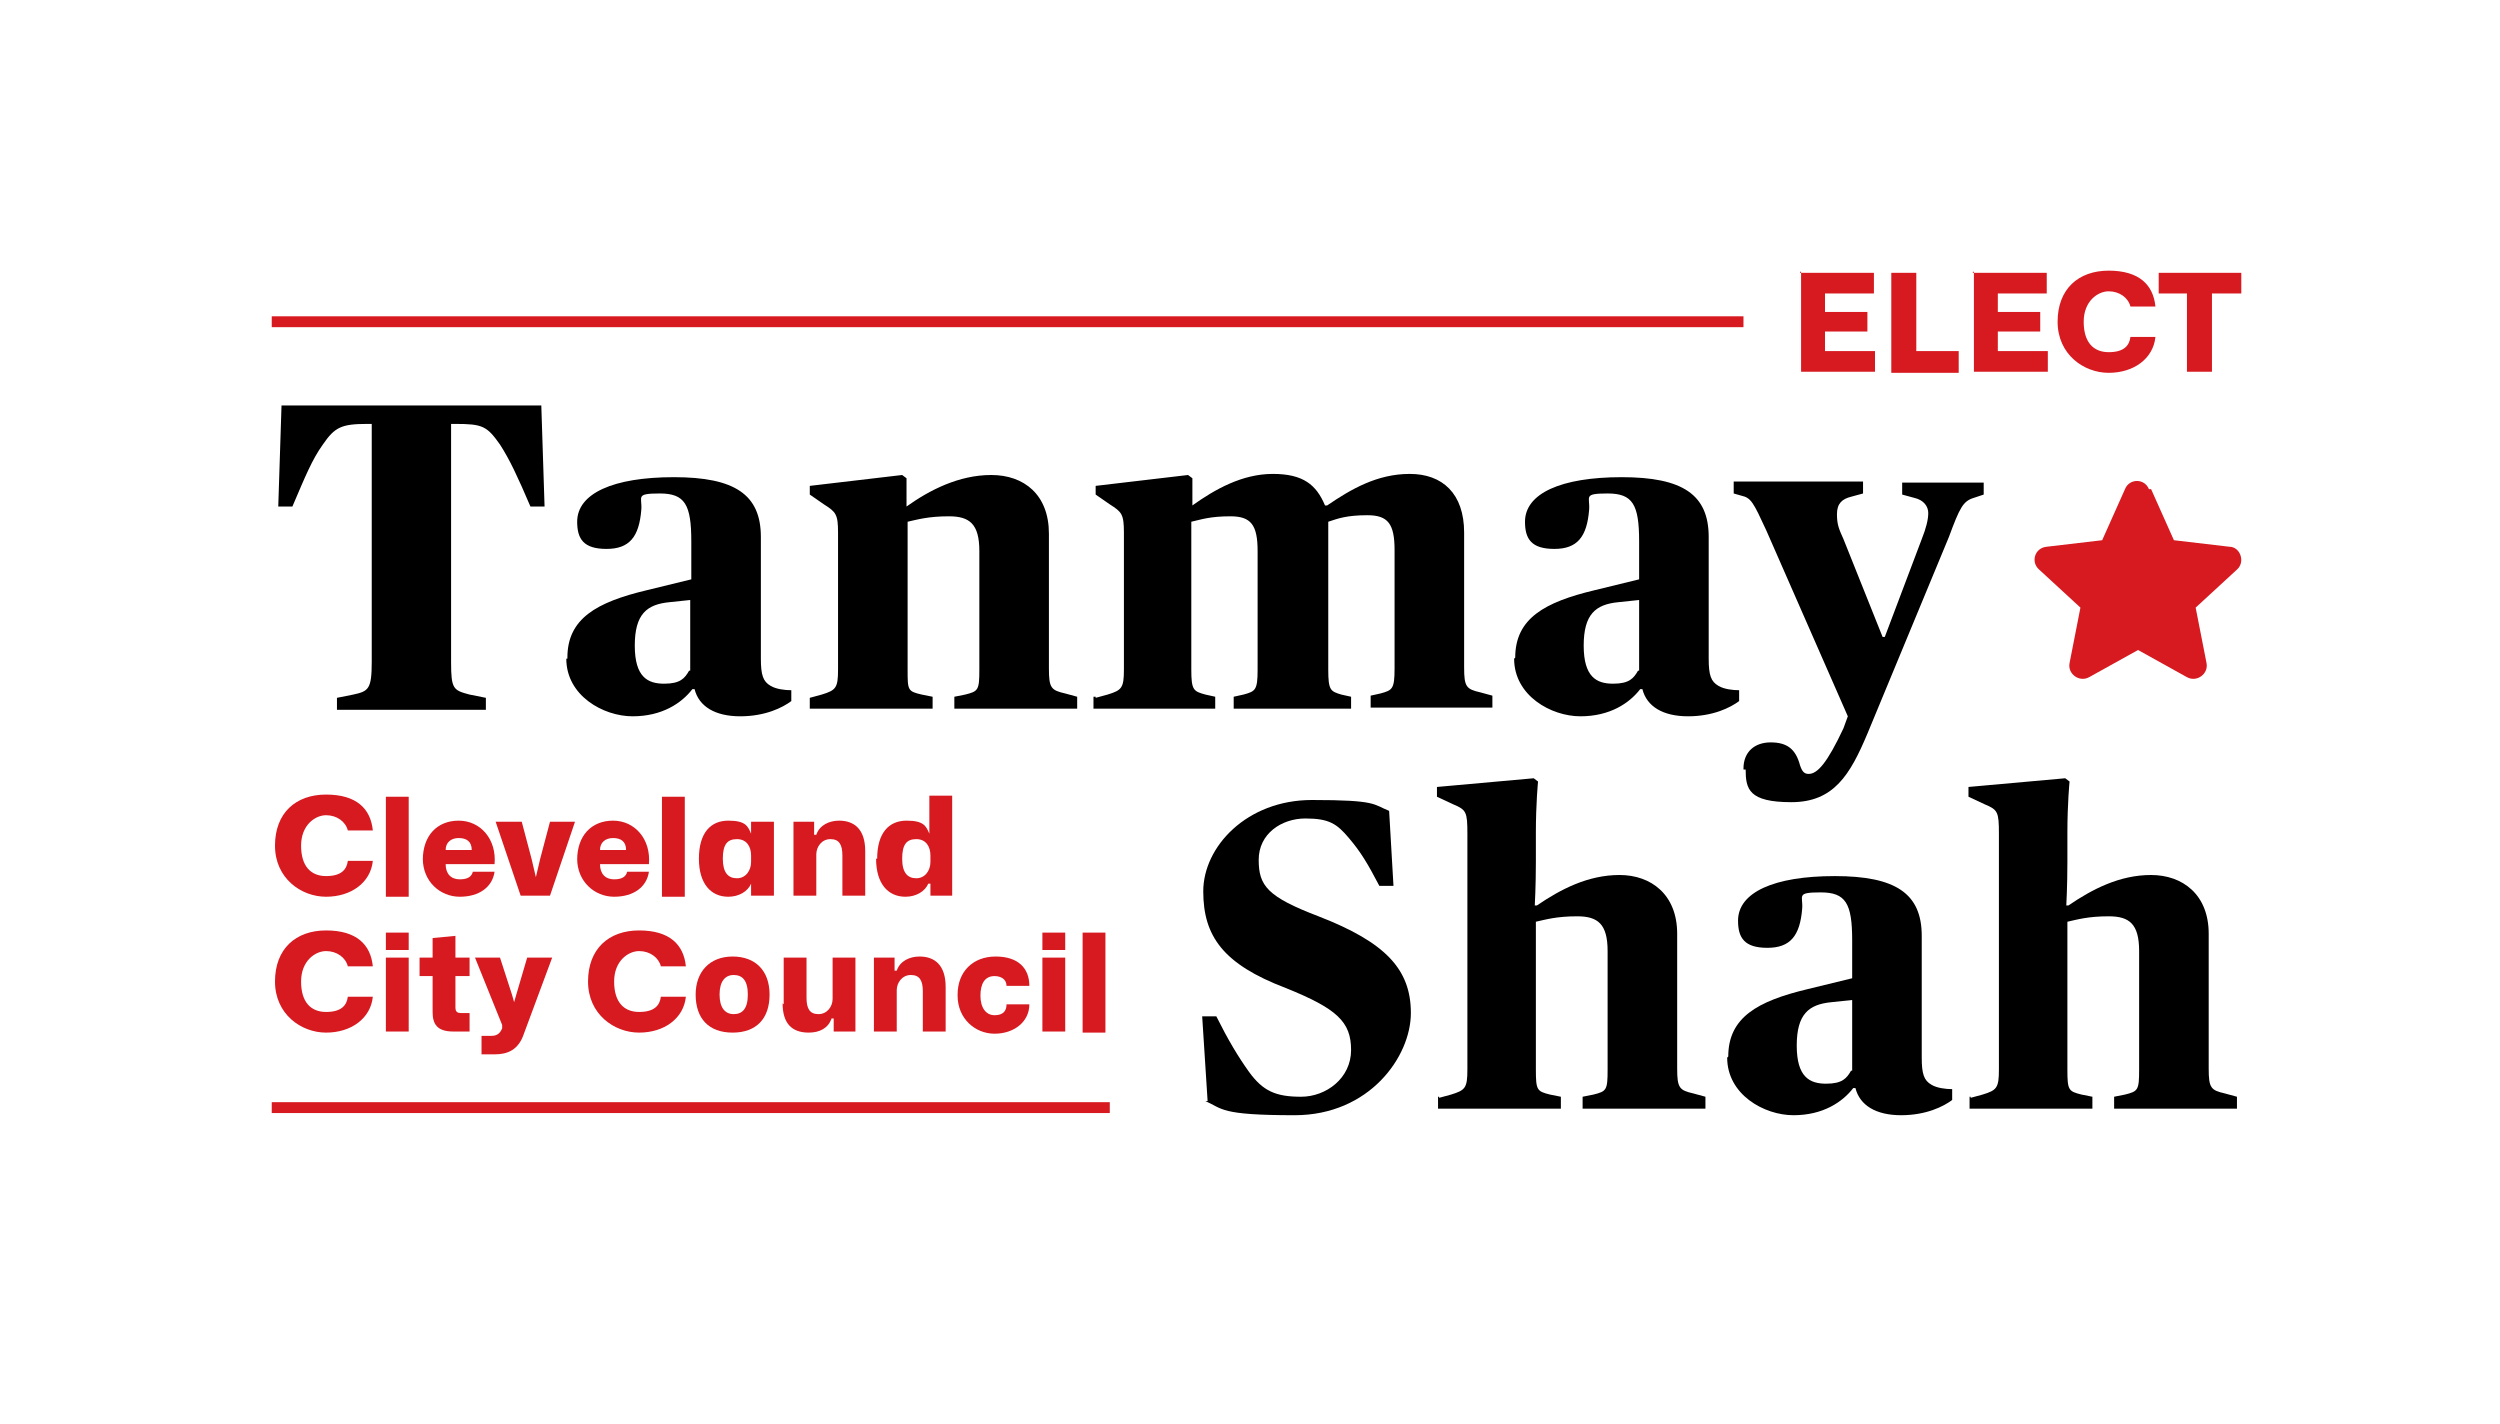
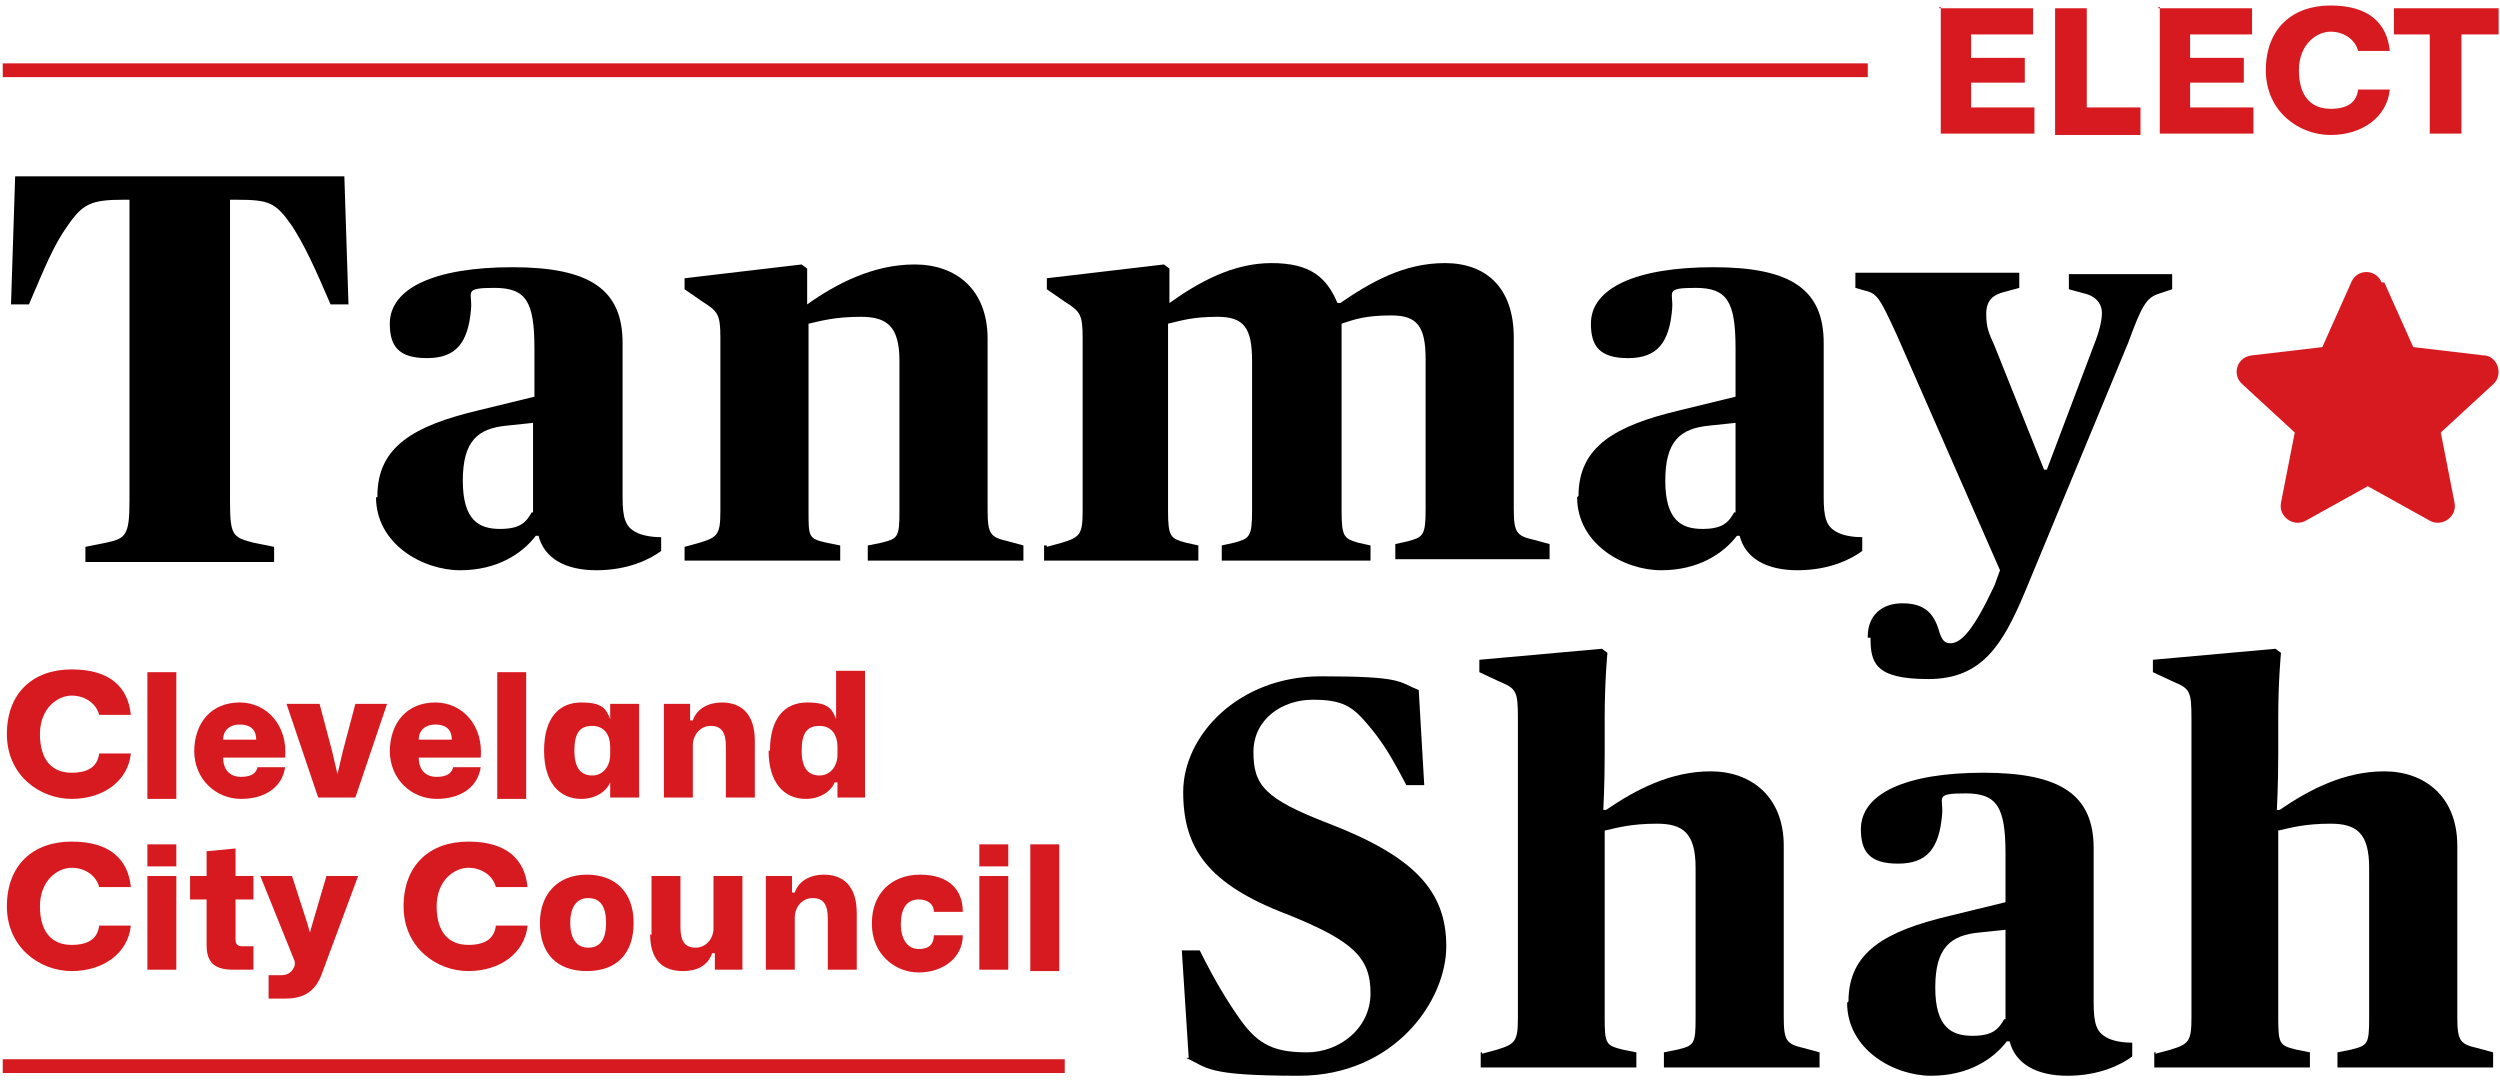
- <svg xmlns="http://www.w3.org/2000/svg" viewBox="0 0 230 131">
-   <path d="m25 29.1h135.4v1h-135.4z" fill="#d71920" />
-   <path d="m31 64.2 1.5-.3c1.4-.3 1.7-.5 1.7-3v-21.9h-.4c-2.4 0-3 .3-4.1 1.9-1 1.4-1.6 2.9-2.8 5.7h-1.3l.3-9.3h23.9l.3 9.3h-1.3c-1.2-2.8-1.9-4.3-2.8-5.7-1.2-1.7-1.6-1.9-4.1-1.9h-.4v21.9c0 2.5.2 2.6 1.7 3l1.5.3v1.1h-13.7z" />
-   <path d="m52.2 60.5c0-3.6 2.7-5.1 7.3-6.2l4.1-1v-3.5c0-3.4-.6-4.4-2.9-4.4s-1.6.3-1.7 1.5c-.2 2.5-1.1 3.6-3.2 3.6s-2.7-.9-2.7-2.5c0-2.6 3.3-4.1 8.9-4.1s8 1.6 8 5.5v11.2c0 1.5.2 2.1.9 2.5.5.3 1.3.4 1.9.4v1c-.8.6-2.4 1.4-4.7 1.4s-3.8-.9-4.2-2.5h-.2c-1 1.3-2.8 2.5-5.5 2.5s-6.1-1.9-6.1-5.3h.1zm11.3 1.2v-6.5l-1.9.2c-2.1.2-3.2 1.1-3.2 4s1.2 3.5 2.7 3.5 1.9-.5 2.3-1.2z" />
-   <path d="m74.5 64.2 1.1-.3c1.3-.4 1.5-.6 1.5-2.3v-12.6c0-1.7-.2-1.9-1.3-2.6l-1.3-.9v-.8l8.5-1 .4.3v2.6c2.1-1.5 4.8-2.9 7.8-2.9s5.3 1.8 5.3 5.4v12.4c0 1.8.2 2 1.5 2.3l1.1.3v1.1h-11.3v-1.1l1-.2c1.2-.3 1.3-.4 1.3-2.3v-10.9c0-2.5-.9-3.2-2.8-3.2s-2.9.3-3.8.5v13.6c0 1.9 0 2 1.3 2.3l1 .2v1.1h-11.3v-1.1z" />
-   <path d="m100.8 64.2 1.1-.3c1.3-.4 1.5-.6 1.5-2.3v-12.6c0-1.7-.2-1.9-1.3-2.6l-1.3-.9v-.8l8.5-1 .4.3v2.5c2.1-1.5 4.6-2.9 7.4-2.9s4 1 4.8 2.9h.2c2.2-1.5 4.6-2.9 7.6-2.9s5 1.8 5 5.4v12.4c0 1.8.2 2 1.5 2.3l1.1.3v1.1h-11.2v-1.1l.9-.2c1.1-.3 1.3-.4 1.3-2.3v-10.9c0-2.4-.6-3.2-2.5-3.2s-2.7.3-3.6.6v13.6c0 1.9.2 2 1.2 2.3l.9.2v1.1h-10.8v-1.1l.9-.2c1.1-.3 1.3-.4 1.3-2.3v-10.9c0-2.4-.6-3.2-2.5-3.2s-2.7.3-3.6.5v13.6c0 1.9.2 2 1.3 2.3l.9.2v1.1h-11.2v-1.1h.2z" />
-   <path d="m139.4 60.5c0-3.6 2.7-5.1 7.3-6.2l4.1-1v-3.5c0-3.4-.6-4.4-2.9-4.4s-1.6.3-1.7 1.5c-.2 2.5-1.1 3.6-3.2 3.6s-2.7-.9-2.7-2.5c0-2.6 3.3-4.1 8.9-4.1s8 1.6 8 5.5v11.2c0 1.5.2 2.1.9 2.5.5.3 1.3.4 1.9.4v1c-.8.6-2.4 1.4-4.7 1.4s-3.8-.9-4.2-2.5h-.2c-1 1.3-2.8 2.5-5.5 2.5s-6.1-1.9-6.1-5.3zm11.4 1.2v-6.5l-1.9.2c-2.1.2-3.2 1.1-3.2 4s1.2 3.5 2.7 3.5 1.9-.5 2.3-1.2z" />
-   <path d="m160.4 70.7c0-1.5 1-2.4 2.5-2.4s2.3.6 2.7 2.1c.2.6.4.8.8.8.8 0 1.7-1 3.2-4.2l.4-1.1-7.5-17.1c-1.2-2.6-1.4-3-2.3-3.2l-.7-.2v-1.1h11.9v1.1l-1.1.3c-.8.2-1.3.6-1.3 1.6s.2 1.4.6 2.3l3.6 9h.2l3.4-9c.4-1 .6-1.8.6-2.4s-.4-1.2-1.3-1.4l-1.1-.3v-1.1h7.5v1.1l-.9.3c-1 .3-1.3.9-2.3 3.6l-7.5 18.1c-1.6 3.8-3.1 6.3-7 6.3s-4.2-1.2-4.2-3h-.2z" />
-   <path d="m111.1 101.3-.5-7.8h1.3c1.1 2.2 2 3.7 3 5.1 1.3 1.8 2.5 2.3 4.8 2.3s4.6-1.7 4.6-4.3-1.3-3.8-6-5.7c-5.8-2.2-7.6-4.8-7.6-8.9s4-8.4 10-8.4 5.6.4 7.1 1l.4 6.9h-1.3c-1.1-2.1-1.7-3.1-2.8-4.4s-1.8-1.8-4-1.8-4.3 1.4-4.3 3.8.8 3.4 5.5 5.2c6.2 2.4 8.5 4.9 8.5 8.9s-3.8 9.4-10.7 9.4-6.6-.6-8.2-1.3z" />
-   <path d="m132.4 101 1.1-.3c1.3-.4 1.5-.6 1.5-2.3v-21.7c0-2-.1-2.2-1.3-2.7l-1.5-.7v-.9l8.9-.8.4.3s-.2 2-.2 4.7v2.7c0 2.2-.1 4-.1 4h.2c2.2-1.5 4.7-2.8 7.6-2.8s5.3 1.8 5.3 5.4v12.4c0 1.8.2 2 1.5 2.3l1.1.3v1.1h-11.3v-1.1l1-.2c1.2-.3 1.3-.4 1.3-2.3v-10.9c0-2.5-.9-3.2-2.8-3.2s-2.9.3-3.8.5v13.6c0 1.9.1 2 1.3 2.3l1 .2v1.1h-11.3v-1.1h.1z" />
-   <path d="m159 97.2c0-3.6 2.7-5.1 7.3-6.2l4.1-1v-3.5c0-3.4-.6-4.4-2.9-4.4s-1.6.3-1.7 1.5c-.2 2.5-1.1 3.6-3.2 3.6s-2.7-.9-2.7-2.5c0-2.6 3.3-4.1 8.9-4.1s8 1.6 8 5.5v11.2c0 1.5.2 2.1.9 2.5.5.3 1.3.4 1.9.4v1c-.8.6-2.4 1.4-4.7 1.4s-3.8-.9-4.2-2.5h-.2c-1 1.3-2.8 2.5-5.5 2.5s-6.1-1.9-6.1-5.3zm11.4 1.3v-6.5l-1.9.2c-2.1.2-3.2 1.1-3.2 4s1.2 3.5 2.7 3.5 1.9-.5 2.3-1.2z" />
-   <path d="m181.3 101 1.1-.3c1.3-.4 1.5-.6 1.5-2.3v-21.7c0-2-.1-2.2-1.3-2.7l-1.5-.7v-.9l8.9-.8.4.3s-.2 2-.2 4.7v2.7c0 2.2-.1 4-.1 4h.2c2.2-1.5 4.7-2.8 7.6-2.8s5.3 1.8 5.3 5.4v12.4c0 1.8.2 2 1.5 2.3l1.1.3v1.1h-11.3v-1.1l1-.2c1.2-.3 1.3-.4 1.3-2.3v-10.9c0-2.5-.9-3.2-2.8-3.2s-2.9.3-3.8.5v13.6c0 1.9.1 2 1.3 2.3l1 .2v1.1h-11.3v-1.1h.1z" />
+ <svg xmlns="http://www.w3.org/2000/svg" viewBox="0 0 181.5 78.5">
+   <path d="m.2 4.6h135.4v1h-135.4z" fill="#d71920" />
+   <path d="m6.2 39.7 1.5-.3c1.4-.3 1.7-.5 1.7-3v-21.9h-.4c-2.4 0-3 .3-4.1 1.9-1 1.4-1.6 2.9-2.8 5.7h-1.3l.3-9.3h23.9l.3 9.3h-1.3c-1.2-2.8-1.9-4.3-2.8-5.7-1.2-1.7-1.6-1.9-4.1-1.9h-.4v21.9c0 2.5.2 2.6 1.7 3l1.5.3v1.1h-13.7z" />
+   <path d="m27.4 36c0-3.6 2.7-5.1 7.3-6.2l4.1-1v-3.5c0-3.4-.6-4.4-2.9-4.4s-1.6.3-1.7 1.5c-.2 2.5-1.1 3.6-3.2 3.6s-2.7-.9-2.7-2.5c0-2.6 3.3-4.1 8.9-4.1s8 1.6 8 5.5v11.2c0 1.5.2 2.1.9 2.5.5.3 1.3.4 1.9.4v1c-.8.6-2.4 1.4-4.7 1.4s-3.8-.9-4.2-2.5h-.2c-1 1.3-2.8 2.5-5.5 2.5s-6.1-1.9-6.1-5.3h.1zm11.3 1.2v-6.5l-1.9.2c-2.1.2-3.2 1.1-3.2 4s1.2 3.5 2.7 3.5 1.9-.5 2.3-1.2z" />
+   <path d="m49.7 39.7 1.1-.3c1.3-.4 1.5-.6 1.5-2.3v-12.6c0-1.7-.2-1.9-1.3-2.6l-1.3-.9v-.8l8.5-1 .4.3v2.6c2.1-1.5 4.8-2.9 7.8-2.9s5.3 1.8 5.3 5.4v12.4c0 1.8.2 2 1.5 2.3l1.1.3v1.1h-11.3v-1.1l1-.2c1.2-.3 1.3-.4 1.3-2.3v-10.9c0-2.5-.9-3.2-2.8-3.2s-2.9.3-3.8.5v13.6c0 1.9 0 2 1.3 2.3l1 .2v1.1h-11.3v-1.1z" />
+   <path d="m76 39.7 1.1-.3c1.3-.4 1.5-.6 1.5-2.3v-12.6c0-1.7-.2-1.9-1.3-2.6l-1.3-.9v-.8l8.5-1 .4.3v2.5c2.1-1.5 4.6-2.9 7.4-2.9s4 1 4.8 2.9h.2c2.2-1.5 4.6-2.9 7.6-2.9s5 1.8 5 5.4v12.4c0 1.8.2 2 1.5 2.3l1.1.3v1.1h-11.2v-1.1l.9-.2c1.1-.3 1.3-.4 1.3-2.3v-10.9c0-2.4-.6-3.2-2.5-3.2s-2.7.3-3.6.6v13.6c0 1.9.2 2 1.2 2.3l.9.2v1.1h-10.8v-1.1l.9-.2c1.1-.3 1.3-.4 1.3-2.3v-10.9c0-2.4-.6-3.2-2.5-3.2s-2.7.3-3.6.5v13.6c0 1.9.2 2 1.3 2.3l.9.2v1.1h-11.2v-1.1h.2z" />
+   <path d="m114.6 36c0-3.6 2.7-5.1 7.3-6.2l4.1-1v-3.5c0-3.4-.6-4.4-2.9-4.4s-1.6.3-1.7 1.5c-.2 2.5-1.1 3.6-3.2 3.6s-2.7-.9-2.7-2.5c0-2.6 3.3-4.1 8.9-4.1s8 1.6 8 5.5v11.2c0 1.5.2 2.1.9 2.5.5.3 1.3.4 1.9.4v1c-.8.6-2.4 1.4-4.7 1.4s-3.8-.9-4.2-2.5h-.2c-1 1.3-2.8 2.5-5.5 2.5s-6.1-1.9-6.1-5.3zm11.4 1.2v-6.5l-1.9.2c-2.1.2-3.2 1.1-3.2 4s1.2 3.5 2.7 3.5 1.9-.5 2.3-1.2z" />
+   <path d="m135.6 46.2c0-1.5 1-2.4 2.5-2.4s2.3.6 2.7 2.1c.2.6.4.8.8.8.8 0 1.7-1 3.2-4.2l.4-1.1-7.5-17.1c-1.2-2.6-1.4-3-2.3-3.2l-.7-.2v-1.1h11.9v1.1l-1.1.3c-.8.2-1.3.6-1.3 1.6s.2 1.4.6 2.3l3.6 9h.2l3.4-9c.4-1 .6-1.8.6-2.4s-.4-1.2-1.3-1.4l-1.1-.3v-1.1h7.5v1.1l-.9.3c-1 .3-1.3.9-2.3 3.6l-7.5 18.1c-1.6 3.8-3.1 6.3-7 6.3s-4.2-1.2-4.2-3h-.2z" />
+   <path d="m86.3 76.8-.5-7.8h1.3c1.1 2.2 2 3.7 3 5.1 1.3 1.8 2.5 2.3 4.8 2.3s4.6-1.7 4.6-4.3-1.3-3.8-6-5.7c-5.8-2.2-7.6-4.8-7.6-8.9s4-8.4 10-8.4 5.6.4 7.1 1l.4 6.9h-1.3c-1.1-2.1-1.7-3.1-2.8-4.4s-1.8-1.8-4-1.8-4.3 1.4-4.3 3.8.8 3.4 5.5 5.2c6.2 2.4 8.5 4.9 8.5 8.9s-3.8 9.4-10.7 9.4-6.6-.6-8.2-1.3z" />
+   <path d="m107.6 76.5 1.1-.3c1.3-.4 1.5-.6 1.5-2.3v-21.7c0-2-.1-2.2-1.3-2.7l-1.5-.7v-.9l8.9-.8.4.3s-.2 2-.2 4.7v2.7c0 2.2-.1 4-.1 4h.2c2.2-1.5 4.7-2.8 7.6-2.8s5.3 1.8 5.3 5.4v12.4c0 1.8.2 2 1.5 2.3l1.1.3v1.1h-11.3v-1.1l1-.2c1.2-.3 1.3-.4 1.3-2.3v-10.9c0-2.5-.9-3.2-2.8-3.2s-2.9.3-3.8.5v13.6c0 1.9.1 2 1.3 2.3l1 .2v1.1h-11.3v-1.1h.1z" />
+   <path d="m134.2 72.7c0-3.6 2.7-5.1 7.3-6.2l4.1-1v-3.5c0-3.4-.6-4.4-2.9-4.4s-1.6.3-1.7 1.5c-.2 2.5-1.1 3.6-3.2 3.6s-2.7-.9-2.7-2.5c0-2.6 3.3-4.1 8.9-4.1s8 1.6 8 5.5v11.2c0 1.5.2 2.1.9 2.5.5.3 1.3.4 1.9.4v1c-.8.6-2.4 1.4-4.7 1.4s-3.8-.9-4.2-2.5h-.2c-1 1.3-2.8 2.5-5.5 2.5s-6.1-1.9-6.1-5.3zm11.4 1.3v-6.5l-1.9.2c-2.1.2-3.2 1.1-3.2 4s1.2 3.5 2.7 3.5 1.9-.5 2.3-1.2z" />
+   <path d="m156.5 76.5 1.1-.3c1.3-.4 1.5-.6 1.5-2.3v-21.7c0-2-.1-2.2-1.3-2.7l-1.5-.7v-.9l8.9-.8.4.3s-.2 2-.2 4.7v2.7c0 2.2-.1 4-.1 4h.2c2.2-1.5 4.7-2.8 7.6-2.8s5.3 1.8 5.3 5.4v12.4c0 1.8.2 2 1.5 2.3l1.1.3v1.1h-11.3v-1.1l1-.2c1.2-.3 1.3-.4 1.3-2.3v-10.9c0-2.5-.9-3.2-2.8-3.2s-2.9.3-3.8.5v13.6c0 1.9.1 2 1.3 2.3l1 .2v1.1h-11.3v-1.1h.1z" />
  <g fill="#d71920">
-     <path d="m197.9 45 2.1 4.7 5.1.6c1 0 1.5 1.4.7 2.1l-3.8 3.5 1 5.1c.2 1-.9 1.8-1.8 1.3l-4.5-2.5-4.5 2.5c-.9.5-2-.3-1.8-1.3l1-5.1-3.8-3.5c-.8-.7-.4-2 .7-2.1l5.1-.6 2.1-4.7c.4-1 1.8-1 2.2 0z" fill-rule="evenodd" />
-     <path d="m25 101.4h77.1v1h-77.1z" />
-     <path d="m25.3 77.8c0-3 1.9-4.7 4.7-4.7s4.1 1.3 4.3 3.3h-2.3c-.2-.8-1-1.4-2-1.4s-2.3.9-2.3 2.8.9 2.8 2.3 2.8 1.9-.6 2-1.4h2.3c-.2 2-2 3.3-4.3 3.3s-4.7-1.7-4.7-4.7z" />
-     <path d="m35.5 73.3h2.1v9.2h-2.1z" />
-     <path d="m38.9 79.1c0-2.2 1.3-3.6 3.3-3.6s3.5 1.7 3.3 4h-4.5c0 .9.5 1.4 1.3 1.4s1.1-.3 1.2-.7h2c-.2 1.4-1.4 2.3-3.2 2.3s-3.4-1.4-3.4-3.5zm2.1-.9h2.4c0-.8-.5-1.1-1.2-1.1s-1.2.4-1.2 1.1z" />
-     <path d="m45.7 75.6h2.3l.9 3.4.4 1.7.4-1.7.9-3.4h2.3l-2.3 6.8h-2.7l-2.3-6.8z" />
-     <path d="m53.1 79.1c0-2.2 1.3-3.6 3.3-3.6s3.5 1.7 3.3 4h-4.5c0 .9.5 1.4 1.3 1.4s1.1-.3 1.2-.7h2c-.2 1.4-1.4 2.3-3.2 2.3s-3.4-1.4-3.4-3.5zm2.1-.9h2.4c0-.8-.5-1.1-1.2-1.1s-1.2.4-1.2 1.1z" />
-     <path d="m60.9 73.3h2.1v9.2h-2.1z" />
-     <path d="m64.3 79c0-2.4 1.1-3.5 2.7-3.5s1.8.5 2.1 1.2v-1.1h2.1v6.8h-2.1v-1.1c-.3.7-1.1 1.2-2.1 1.2-1.6 0-2.7-1.2-2.7-3.5zm4.8.3v-.6c0-.8-.4-1.5-1.3-1.5s-1.3.5-1.3 1.8.5 1.8 1.3 1.8 1.3-.7 1.3-1.5z" />
-     <path d="m72.9 75.6h2v1.2h.2c.3-.9 1.2-1.3 2.1-1.3 1.4 0 2.4.8 2.4 2.8v4.1h-2.1v-3.7c0-1-.3-1.5-1.1-1.5s-1.3.7-1.3 1.4v3.8h-2.1v-6.8z" />
-     <path d="m80.7 79c0-2.4 1.1-3.5 2.7-3.5s1.8.5 2.1 1.2v-3.5h2.1v9.2h-2v-1.1h-.2c-.3.7-1.1 1.2-2.1 1.2-1.6 0-2.7-1.2-2.7-3.5zm4.9.3v-.6c0-.8-.4-1.5-1.3-1.5s-1.3.5-1.3 1.8.5 1.8 1.3 1.8 1.3-.7 1.3-1.5z" />
-     <path d="m25.3 90.3c0-3 1.9-4.7 4.7-4.7s4.1 1.3 4.3 3.3h-2.3c-.2-.8-1-1.4-2-1.4s-2.3.9-2.3 2.8.9 2.8 2.3 2.8 1.9-.6 2-1.4h2.3c-.2 2-2 3.3-4.3 3.3s-4.7-1.7-4.7-4.7z" />
-     <path d="m35.5 85.8h2.1v1.6h-2.1zm0 2.3h2.1v6.8h-2.1z" />
-     <path d="m39.8 93.1v-3.3h-1.2v-1.7h1.2v-1.8l2.1-.2v2h1.3v1.7h-1.3v2.9c0 .4.2.5.5.5h.8v1.7h-1.5c-1.5 0-1.9-.7-1.9-1.8z" />
-     <path d="m44.4 95.3h.8c.5 0 .8-.2 1-.7v-.3s-2.5-6.2-2.5-6.2h2.3l1.1 3.4.2.7.2-.7 1-3.4h2.3l-2.6 7c-.5 1.5-1.5 1.9-2.7 1.9h-1.2v-1.7z" />
-     <path d="m54.1 90.3c0-3 1.9-4.7 4.7-4.7s4.1 1.3 4.3 3.3h-2.3c-.2-.8-1-1.4-2-1.4s-2.3.9-2.3 2.8.9 2.8 2.3 2.8 1.9-.6 2-1.4h2.3c-.2 2-2 3.3-4.3 3.3s-4.7-1.7-4.7-4.7z" />
-     <path d="m64 91.5c0-2.1 1.3-3.5 3.4-3.5s3.4 1.3 3.4 3.5-1.2 3.5-3.4 3.5-3.4-1.3-3.4-3.5zm4.8 0c0-1.3-.5-1.8-1.3-1.8s-1.3.6-1.3 1.8.5 1.8 1.3 1.8 1.3-.5 1.3-1.8z" />
-     <path d="m72.1 92.4v-4.3h2.1v3.7c0 1 .3 1.5 1.1 1.5s1.3-.7 1.3-1.4v-3.8h2.1v6.8h-2v-1.2h-.2c-.3.9-1.1 1.3-2.1 1.3-1.6 0-2.4-.9-2.4-2.7z" />
-     <path d="m80.3 88.1h2v1.2h.2c.3-.9 1.2-1.3 2.1-1.3 1.4 0 2.4.8 2.4 2.8v4.1h-2.1v-3.7c0-1-.3-1.5-1.1-1.5s-1.3.7-1.3 1.4v3.8h-2.1v-6.8z" />
-     <path d="m88.1 91.5c0-2.1 1.4-3.5 3.5-3.5s3.1 1.1 3.1 2.7h-2.1c0-.6-.5-.9-1.1-.9-.9 0-1.3.7-1.3 1.8s.5 1.8 1.3 1.8 1.1-.4 1.1-1h2.1c0 1.6-1.4 2.7-3.2 2.7s-3.4-1.4-3.4-3.5z" />
-     <path d="m95.9 85.8h2.1v1.6h-2.1zm0 2.3h2.1v6.8h-2.1z" />
-     <path d="m99.6 85.8h2.1v9.2h-2.1z" />
-     <path d="m165.6 25.1h6.8v1.9h-4.5v1.7h3.9v1.8h-3.9v1.8h4.6v1.9h-6.8v-9.2h-.1z" />
-     <path d="m174.1 25.1h2.2v7.2h3.9v2h-6.2v-9.2z" />
-     <path d="m181.5 25.1h6.8v1.9h-4.5v1.7h3.9v1.8h-3.9v1.8h4.6v1.9h-6.8v-9.2h-.1z" />
-     <path d="m189.3 29.6c0-3 1.9-4.7 4.7-4.7s4.1 1.3 4.3 3.3h-2.3c-.2-.8-1-1.4-2-1.4s-2.3.9-2.3 2.8.9 2.8 2.3 2.8 1.9-.6 2-1.4h2.3c-.2 2-2 3.3-4.3 3.3s-4.7-1.7-4.7-4.7z" />
-     <path d="m201.2 27h-2.6v-1.9h7.6v1.9h-2.7v7.2h-2.3z" />
+     <path d="m173.1 20.5 2.1 4.7 5.1.6c1 0 1.5 1.4.7 2.1l-3.8 3.5 1 5.1c.2 1-.9 1.8-1.8 1.3l-4.5-2.5-4.5 2.5c-.9.5-2-.3-1.8-1.3l1-5.1-3.8-3.5c-.8-.7-.4-2 .7-2.1l5.1-.6 2.1-4.7c.4-1 1.8-1 2.2 0z" fill-rule="evenodd" />
+     <path d="m.2 76.9h77.1v1h-77.1z" />
+     <path d="m.5 53.3c0-3 1.9-4.7 4.7-4.7s4.1 1.3 4.3 3.3h-2.3c-.2-.8-1-1.4-2-1.4s-2.3.9-2.3 2.8.9 2.8 2.3 2.8 1.9-.6 2-1.4h2.3c-.2 2-2 3.3-4.3 3.3s-4.7-1.7-4.7-4.7z" />
+     <path d="m10.7 48.8h2.1v9.2h-2.1z" />
+     <path d="m14.1 54.6c0-2.2 1.3-3.6 3.3-3.6s3.5 1.7 3.3 4h-4.5c0 .9.5 1.4 1.3 1.4s1.1-.3 1.2-.7h2c-.2 1.4-1.4 2.3-3.2 2.3s-3.4-1.4-3.4-3.5zm2.1-.9h2.4c0-.8-.5-1.1-1.2-1.1s-1.2.4-1.2 1.1z" />
+     <path d="m20.9 51.1h2.3l.9 3.4.4 1.7.4-1.7.9-3.4h2.3l-2.3 6.8h-2.7l-2.3-6.8z" />
+     <path d="m28.3 54.6c0-2.2 1.3-3.6 3.3-3.6s3.5 1.7 3.3 4h-4.5c0 .9.5 1.4 1.3 1.4s1.1-.3 1.2-.7h2c-.2 1.4-1.4 2.3-3.2 2.3s-3.4-1.4-3.4-3.5zm2.1-.9h2.4c0-.8-.5-1.1-1.2-1.1s-1.2.4-1.2 1.1z" />
+     <path d="m36.1 48.8h2.1v9.2h-2.1z" />
+     <path d="m39.5 54.5c0-2.4 1.1-3.5 2.7-3.5s1.8.5 2.1 1.2v-1.1h2.1v6.8h-2.1v-1.1c-.3.7-1.1 1.2-2.1 1.2-1.6 0-2.7-1.2-2.7-3.5zm4.8.3v-.6c0-.8-.4-1.5-1.3-1.5s-1.3.5-1.3 1.8.5 1.8 1.3 1.8 1.3-.7 1.3-1.5z" />
+     <path d="m48.1 51.1h2v1.2h.2c.3-.9 1.2-1.3 2.1-1.3 1.4 0 2.4.8 2.4 2.8v4.1h-2.1v-3.7c0-1-.3-1.5-1.1-1.5s-1.3.7-1.3 1.4v3.8h-2.1v-6.8z" />
+     <path d="m55.9 54.5c0-2.4 1.1-3.5 2.7-3.5s1.8.5 2.1 1.2v-3.5h2.1v9.2h-2v-1.1h-.2c-.3.7-1.1 1.2-2.1 1.2-1.6 0-2.7-1.2-2.7-3.5zm4.9.3v-.6c0-.8-.4-1.5-1.3-1.5s-1.3.5-1.3 1.8.5 1.8 1.3 1.8 1.3-.7 1.3-1.5z" />
+     <path d="m.5 65.8c0-3 1.9-4.7 4.7-4.7s4.1 1.3 4.3 3.3h-2.3c-.2-.8-1-1.4-2-1.4s-2.3.9-2.3 2.8.9 2.8 2.3 2.8 1.9-.6 2-1.4h2.3c-.2 2-2 3.3-4.3 3.3s-4.7-1.7-4.7-4.7z" />
+     <path d="m10.7 61.3h2.1v1.6h-2.1zm0 2.3h2.1v6.8h-2.1z" />
+     <path d="m15 68.6v-3.3h-1.2v-1.7h1.2v-1.8l2.1-.2v2h1.3v1.7h-1.3v2.9c0 .4.2.5.5.5h.8v1.7h-1.5c-1.5 0-1.9-.7-1.9-1.8z" />
+     <path d="m19.6 70.8h.8c.5 0 .8-.2 1-.7v-.3l-2.5-6.2h2.3l1.1 3.4.2.7.2-.7 1-3.4h2.3l-2.6 7c-.5 1.5-1.5 1.9-2.7 1.9h-1.2v-1.7z" />
+     <path d="m29.3 65.8c0-3 1.9-4.7 4.7-4.7s4.1 1.3 4.3 3.3h-2.3c-.2-.8-1-1.4-2-1.4s-2.3.9-2.3 2.8.9 2.8 2.3 2.8 1.9-.6 2-1.4h2.3c-.2 2-2 3.3-4.3 3.3s-4.7-1.7-4.7-4.7z" />
+     <path d="m39.2 67c0-2.1 1.3-3.5 3.4-3.5s3.4 1.3 3.4 3.5-1.2 3.5-3.4 3.5-3.4-1.3-3.4-3.5zm4.8 0c0-1.3-.5-1.8-1.3-1.8s-1.3.6-1.3 1.8.5 1.8 1.3 1.8 1.3-.5 1.3-1.8z" />
+     <path d="m47.3 67.9v-4.3h2.1v3.7c0 1 .3 1.5 1.1 1.5s1.3-.7 1.3-1.4v-3.8h2.1v6.8h-2v-1.2h-.2c-.3.9-1.1 1.3-2.1 1.3-1.6 0-2.4-.9-2.4-2.7z" />
+     <path d="m55.5 63.6h2v1.2h.2c.3-.9 1.2-1.3 2.1-1.3 1.4 0 2.4.8 2.4 2.8v4.1h-2.1v-3.7c0-1-.3-1.5-1.1-1.5s-1.3.7-1.3 1.4v3.8h-2.1v-6.8z" />
+     <path d="m63.3 67c0-2.1 1.4-3.5 3.5-3.5s3.1 1.1 3.1 2.7h-2.1c0-.6-.5-.9-1.1-.9-.9 0-1.3.7-1.3 1.8s.5 1.8 1.3 1.8 1.1-.4 1.1-1h2.1c0 1.6-1.4 2.7-3.2 2.7s-3.4-1.4-3.4-3.5z" />
+     <path d="m71.1 61.3h2.1v1.6h-2.1zm0 2.3h2.1v6.8h-2.1z" />
+     <path d="m74.8 61.3h2.1v9.2h-2.1z" />
+     <path d="m140.8.6h6.8v1.9h-4.5v1.7h3.9v1.8h-3.9v1.8h4.6v1.9h-6.8v-9.2h-.1z" />
+     <path d="m149.3.6h2.2v7.2h3.9v2h-6.2v-9.2z" />
+     <path d="m156.7.6h6.8v1.9h-4.5v1.7h3.9v1.8h-3.9v1.8h4.6v1.9h-6.8v-9.2h-.1z" />
+     <path d="m164.5 5.1c0-3 1.9-4.7 4.7-4.7s4.1 1.3 4.3 3.3h-2.3c-.2-.8-1-1.4-2-1.4s-2.3.9-2.3 2.8.9 2.8 2.3 2.8 1.9-.6 2-1.4h2.3c-.2 2-2 3.3-4.3 3.3s-4.7-1.7-4.7-4.7z" />
+     <path d="m176.4 2.5h-2.6v-1.9h7.6v1.9h-2.7v7.2h-2.3z" />
  </g>
</svg>
